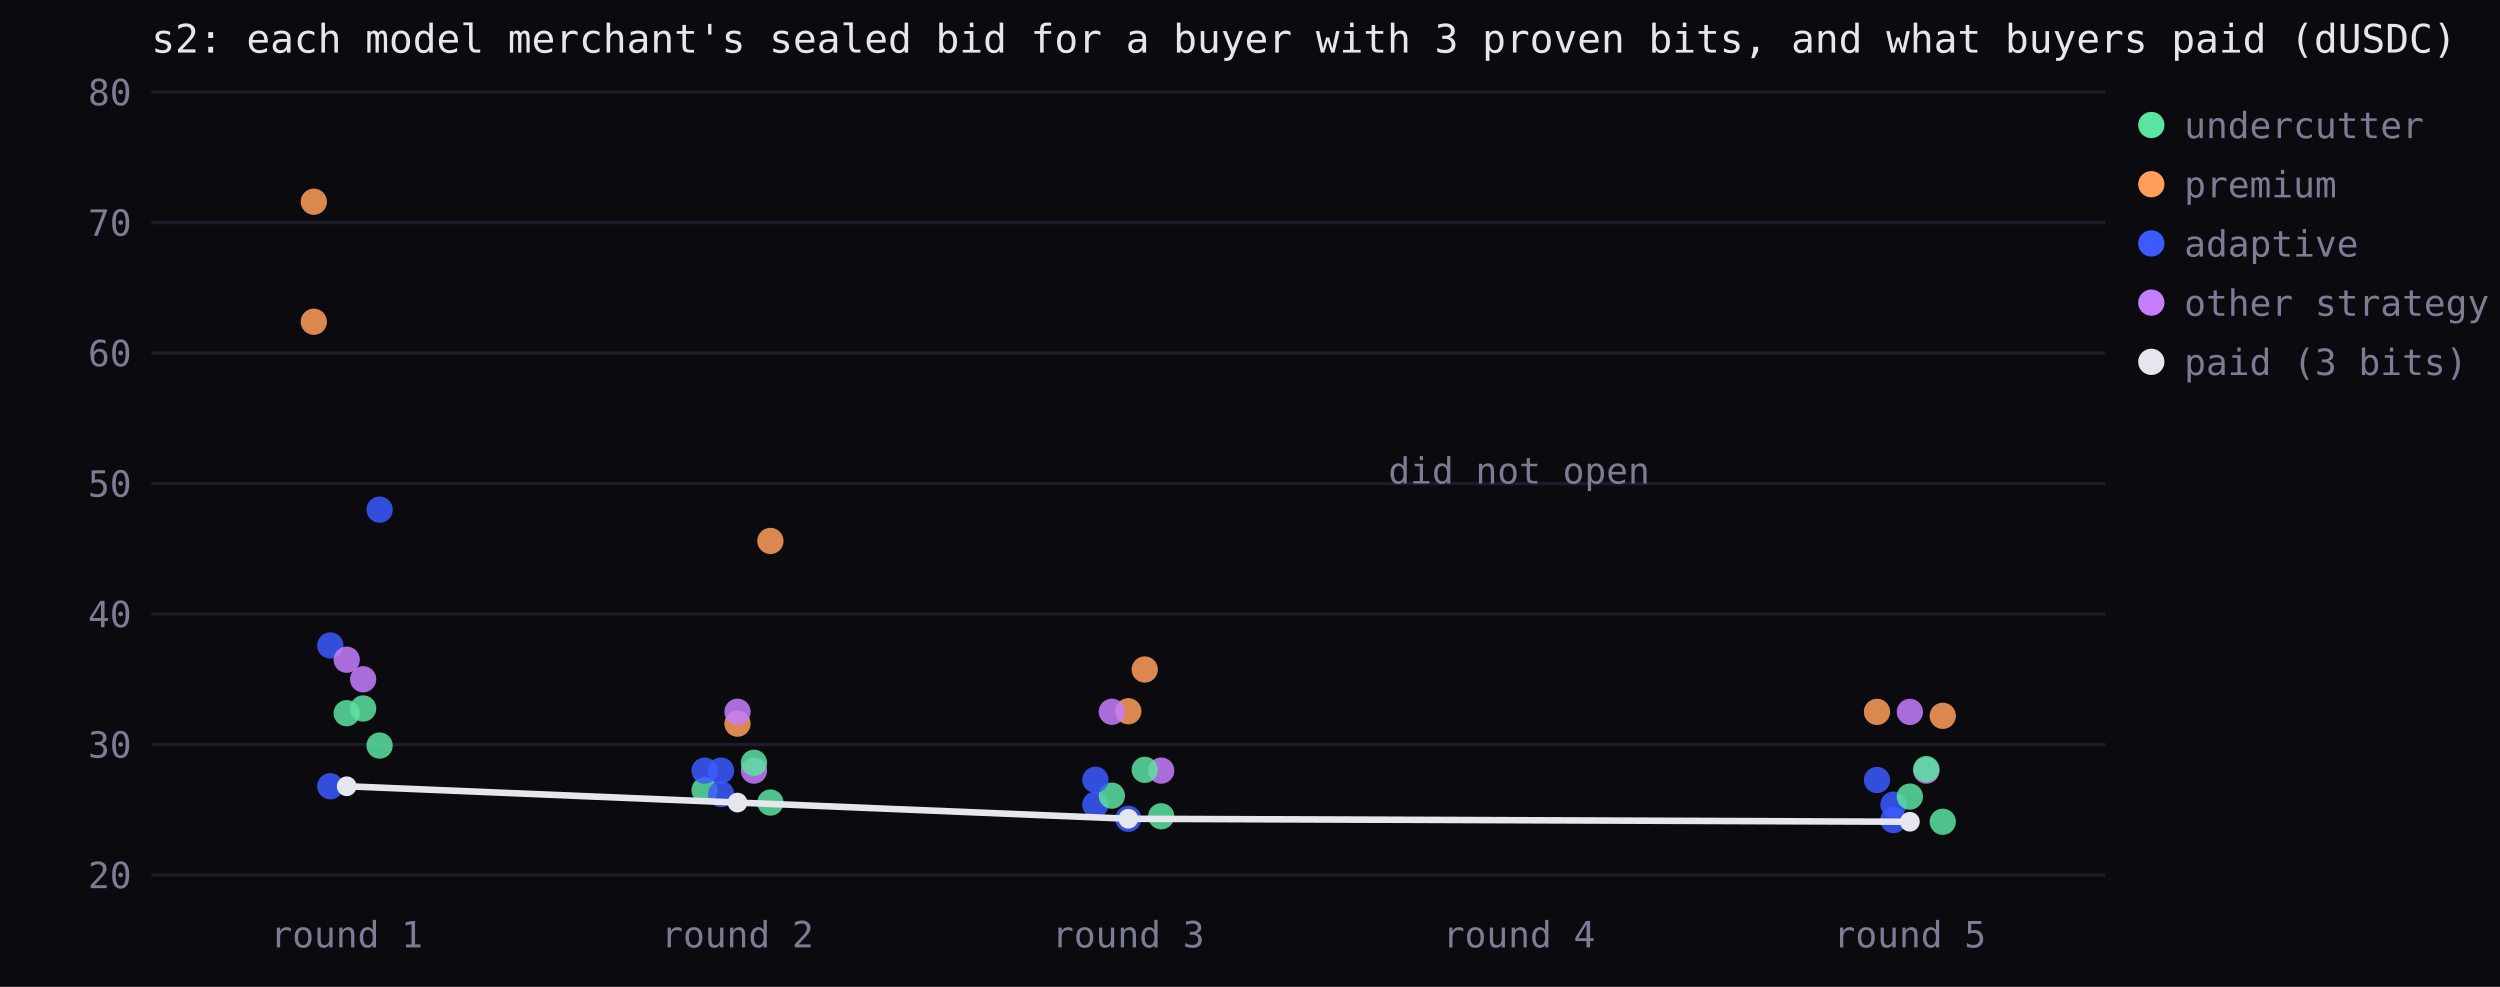
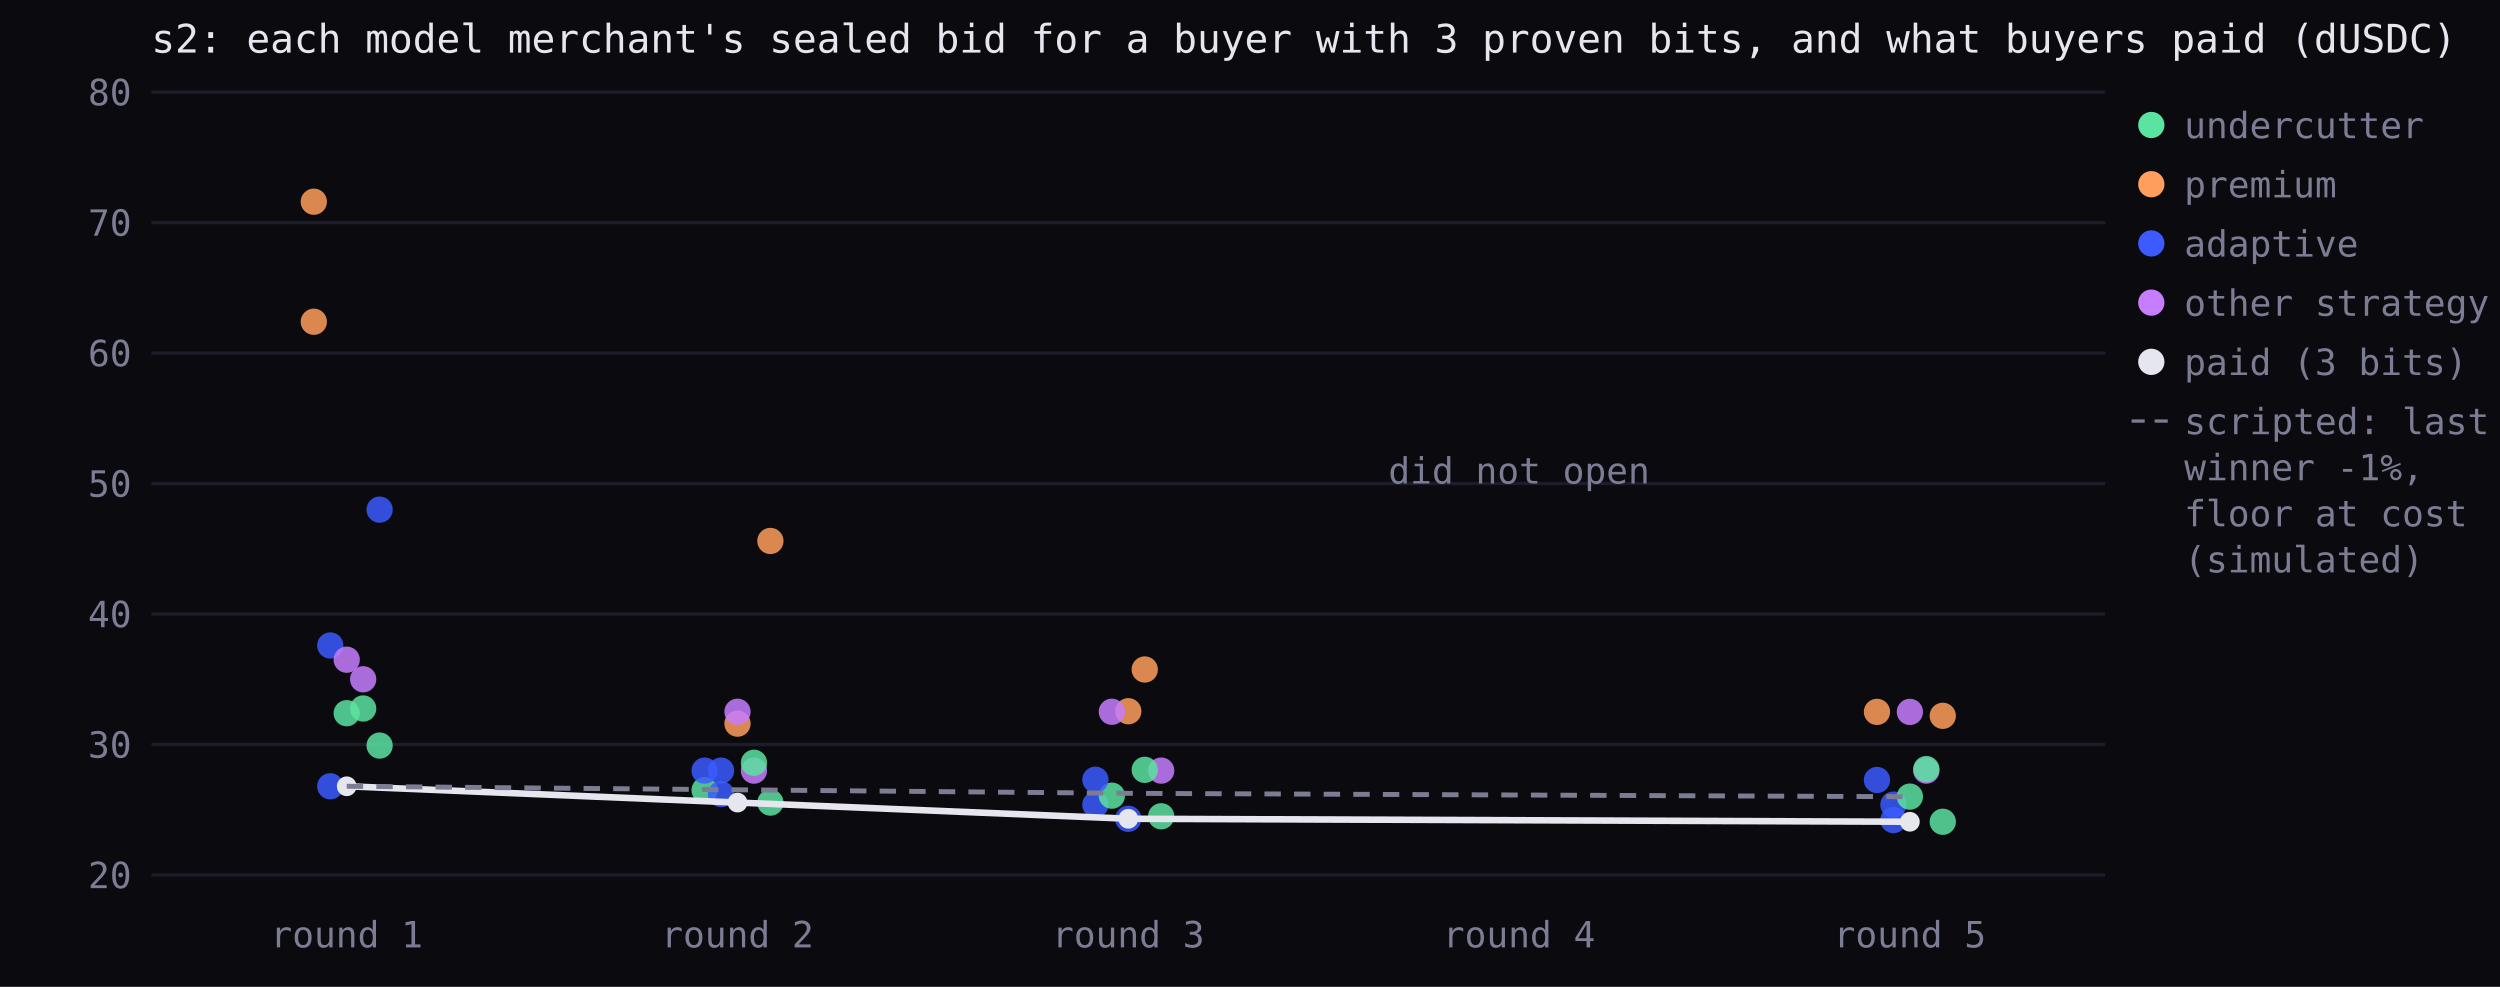
<svg xmlns="http://www.w3.org/2000/svg" viewBox="0 0 760 300" font-family="ui-monospace,Menlo,monospace" font-size="11">
  <rect width="760" height="300" fill="#0A0A0F" />
  <text x="46" y="16" fill="#E6E6EF" font-size="12">s2: each model merchant's sealed bid for a buyer with 3 proven bits, and what buyers paid (dUSDC)</text>
  <line x1="46" x2="640" y1="266" y2="266" stroke="#1C1C2A" />
  <text x="40" y="270" fill="#7C7C94" text-anchor="end">20</text>
  <line x1="46" x2="640" y1="226.333" y2="226.333" stroke="#1C1C2A" />
  <text x="40" y="230.333" fill="#7C7C94" text-anchor="end">30</text>
  <line x1="46" x2="640" y1="186.667" y2="186.667" stroke="#1C1C2A" />
  <text x="40" y="190.667" fill="#7C7C94" text-anchor="end">40</text>
  <line x1="46" x2="640" y1="147" y2="147" stroke="#1C1C2A" />
  <text x="40" y="151" fill="#7C7C94" text-anchor="end">50</text>
  <line x1="46" x2="640" y1="107.333" y2="107.333" stroke="#1C1C2A" />
  <text x="40" y="111.333" fill="#7C7C94" text-anchor="end">60</text>
  <line x1="46" x2="640" y1="67.667" y2="67.667" stroke="#1C1C2A" />
  <text x="40" y="71.667" fill="#7C7C94" text-anchor="end">70</text>
  <line x1="46" x2="640" y1="28" y2="28" stroke="#1C1C2A" />
  <text x="40" y="32" fill="#7C7C94" text-anchor="end">80</text>
  <text x="461.8" y="288" fill="#7C7C94" text-anchor="middle">round 4</text>
  <text x="461.8" y="147" fill="#7C7C94" text-anchor="middle">did not open</text>
  <text x="105.4" y="288" fill="#7C7C94" text-anchor="middle">round 1</text>
  <circle cx="95.4" cy="61.32" r="4" fill="#FF9F5B" fill-opacity="0.85" />
  <circle cx="100.4" cy="196.226" r="4" fill="#3B5BFF" fill-opacity="0.85" />
  <circle cx="105.4" cy="216.813" r="4" fill="#5BE3A0" fill-opacity="0.85" />
  <circle cx="110.4" cy="206.5" r="4" fill="#C77DFF" fill-opacity="0.85" />
  <circle cx="115.4" cy="154.933" r="4" fill="#3B5BFF" fill-opacity="0.85" />
  <circle cx="95.4" cy="97.813" r="4" fill="#FF9F5B" fill-opacity="0.85" />
  <circle cx="100.4" cy="239.027" r="4" fill="#3B5BFF" fill-opacity="0.85" />
  <circle cx="105.4" cy="200.55" r="4" fill="#C77DFF" fill-opacity="0.85" />
  <circle cx="110.4" cy="215.385" r="4" fill="#5BE3A0" fill-opacity="0.85" />
  <circle cx="115.4" cy="226.651" r="4" fill="#5BE3A0" fill-opacity="0.85" />
  <text x="224.2" y="288" fill="#7C7C94" text-anchor="middle">round 2</text>
  <circle cx="214.2" cy="240.217" r="4" fill="#5BE3A0" fill-opacity="0.85" />
  <circle cx="219.2" cy="241.407" r="4" fill="#3B5BFF" fill-opacity="0.85" />
  <circle cx="224.2" cy="219.987" r="4" fill="#FF9F5B" fill-opacity="0.85" />
  <circle cx="229.2" cy="234.267" r="4" fill="#C77DFF" fill-opacity="0.85" />
  <circle cx="234.2" cy="164.453" r="4" fill="#FF9F5B" fill-opacity="0.85" />
  <circle cx="214.2" cy="234.267" r="4" fill="#3B5BFF" fill-opacity="0.85" />
  <circle cx="219.2" cy="234.267" r="4" fill="#3B5BFF" fill-opacity="0.85" />
  <circle cx="224.2" cy="216.377" r="4" fill="#C77DFF" fill-opacity="0.85" />
  <circle cx="229.2" cy="231.887" r="4" fill="#5BE3A0" fill-opacity="0.85" />
  <circle cx="234.2" cy="243.985" r="4" fill="#5BE3A0" fill-opacity="0.85" />
  <text x="343" y="288" fill="#7C7C94" text-anchor="middle">round 3</text>
  <circle cx="333" cy="244.61" r="4" fill="#3B5BFF" fill-opacity="0.85" />
  <circle cx="338" cy="241.883" r="4" fill="#5BE3A0" fill-opacity="0.85" />
  <circle cx="343" cy="216.218" r="4" fill="#FF9F5B" fill-opacity="0.85" />
  <circle cx="348" cy="203.525" r="4" fill="#FF9F5B" fill-opacity="0.85" />
  <circle cx="353" cy="234.267" r="4" fill="#C77DFF" fill-opacity="0.85" />
  <circle cx="333" cy="237.043" r="4" fill="#3B5BFF" fill-opacity="0.85" />
  <circle cx="338" cy="216.377" r="4" fill="#C77DFF" fill-opacity="0.85" />
  <circle cx="343" cy="248.904" r="4" fill="#3B5BFF" fill-opacity="0.85" />
  <circle cx="348" cy="234.029" r="4" fill="#5BE3A0" fill-opacity="0.85" />
  <circle cx="353" cy="248.15" r="4" fill="#5BE3A0" fill-opacity="0.85" />
  <text x="580.6" y="288" fill="#7C7C94" text-anchor="middle">round 5</text>
  <circle cx="570.6" cy="216.417" r="4" fill="#FF9F5B" fill-opacity="0.85" />
  <circle cx="575.6" cy="244.602" r="4" fill="#3B5BFF" fill-opacity="0.85" />
  <circle cx="580.6" cy="242.168" r="4" fill="#5BE3A0" fill-opacity="0.85" />
  <circle cx="585.6" cy="234.267" r="4" fill="#C77DFF" fill-opacity="0.85" />
  <circle cx="590.6" cy="217.607" r="4" fill="#FF9F5B" fill-opacity="0.85" />
  <circle cx="570.6" cy="237.123" r="4" fill="#3B5BFF" fill-opacity="0.85" />
  <circle cx="575.6" cy="249.308" r="4" fill="#3B5BFF" fill-opacity="0.85" />
  <circle cx="580.6" cy="216.421" r="4" fill="#C77DFF" fill-opacity="0.85" />
  <circle cx="585.6" cy="233.791" r="4" fill="#5BE3A0" fill-opacity="0.85" />
  <circle cx="590.6" cy="249.816" r="4" fill="#5BE3A0" fill-opacity="0.85" />
  <polyline points="105.4,239.027 224.2,243.985 343,248.904 580.6,249.816" fill="none" stroke="#E6E6EF" stroke-width="2" />
  <circle cx="105.4" cy="239.027" r="3" fill="#E6E6EF" />
  <circle cx="224.2" cy="243.985" r="3" fill="#E6E6EF" />
  <circle cx="343" cy="248.904" r="3" fill="#E6E6EF" />
  <circle cx="580.6" cy="249.816" r="3" fill="#E6E6EF" />
+   <polyline points="105.4,239.027 224.2,240.098 343,241.169 580.6,242.2" fill="none" stroke="#7C7C94" stroke-width="1.5" stroke-dasharray="5 4" />
  <circle cx="654" cy="38" r="4" fill="#5BE3A0" />
  <text x="664" y="42" fill="#7C7C94">undercutter</text>
  <circle cx="654" cy="56" r="4" fill="#FF9F5B" />
  <text x="664" y="60" fill="#7C7C94">premium</text>
  <circle cx="654" cy="74" r="4" fill="#3B5BFF" />
  <text x="664" y="78" fill="#7C7C94">adaptive</text>
  <circle cx="654" cy="92" r="4" fill="#C77DFF" />
  <text x="664" y="96" fill="#7C7C94">other strategy</text>
  <circle cx="654" cy="110" r="4" fill="#E6E6EF" />
  <text x="664" y="114" fill="#7C7C94">paid (3 bits)</text>
+   <line x1="648" x2="660" y1="128" y2="128" stroke="#7C7C94" stroke-dasharray="4 3" />
+   <text x="664" y="132" fill="#7C7C94">scripted: last</text>
+   <text x="664" y="146" fill="#7C7C94">winner -1%,</text>
+   <text x="664" y="160" fill="#7C7C94">floor at cost</text>
+   <text x="664" y="174" fill="#7C7C94">(simulated)</text>
</svg>
